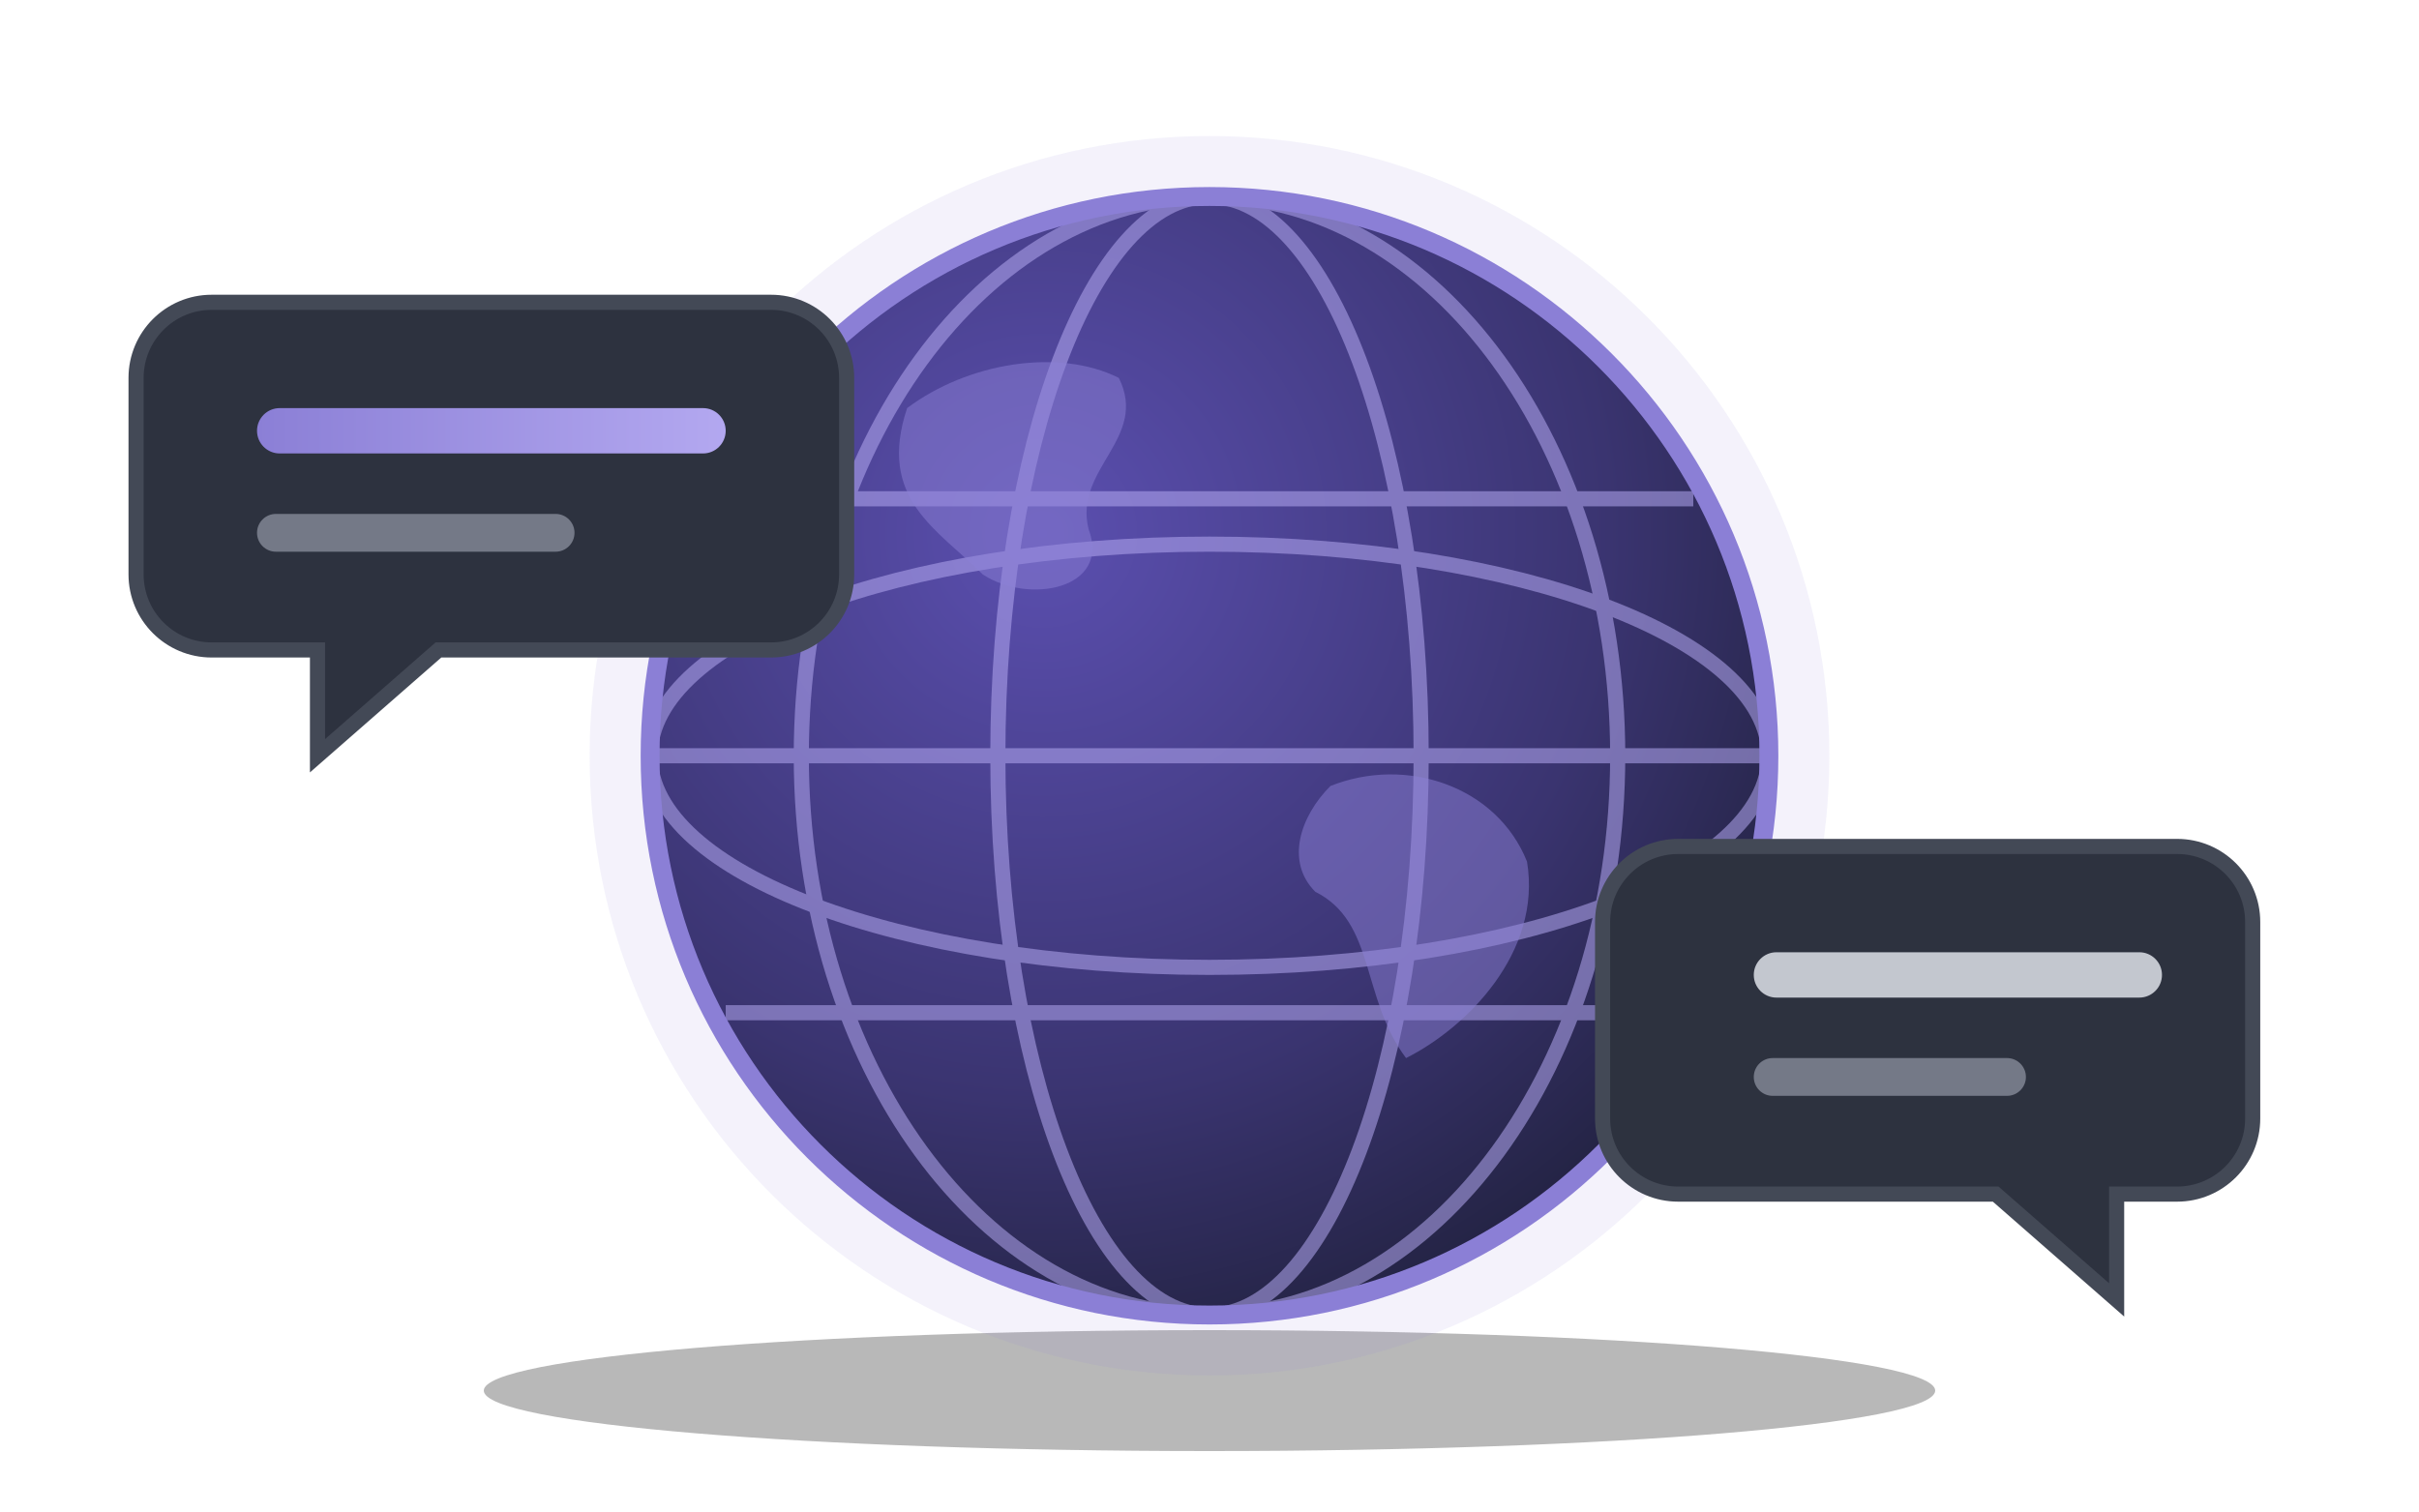
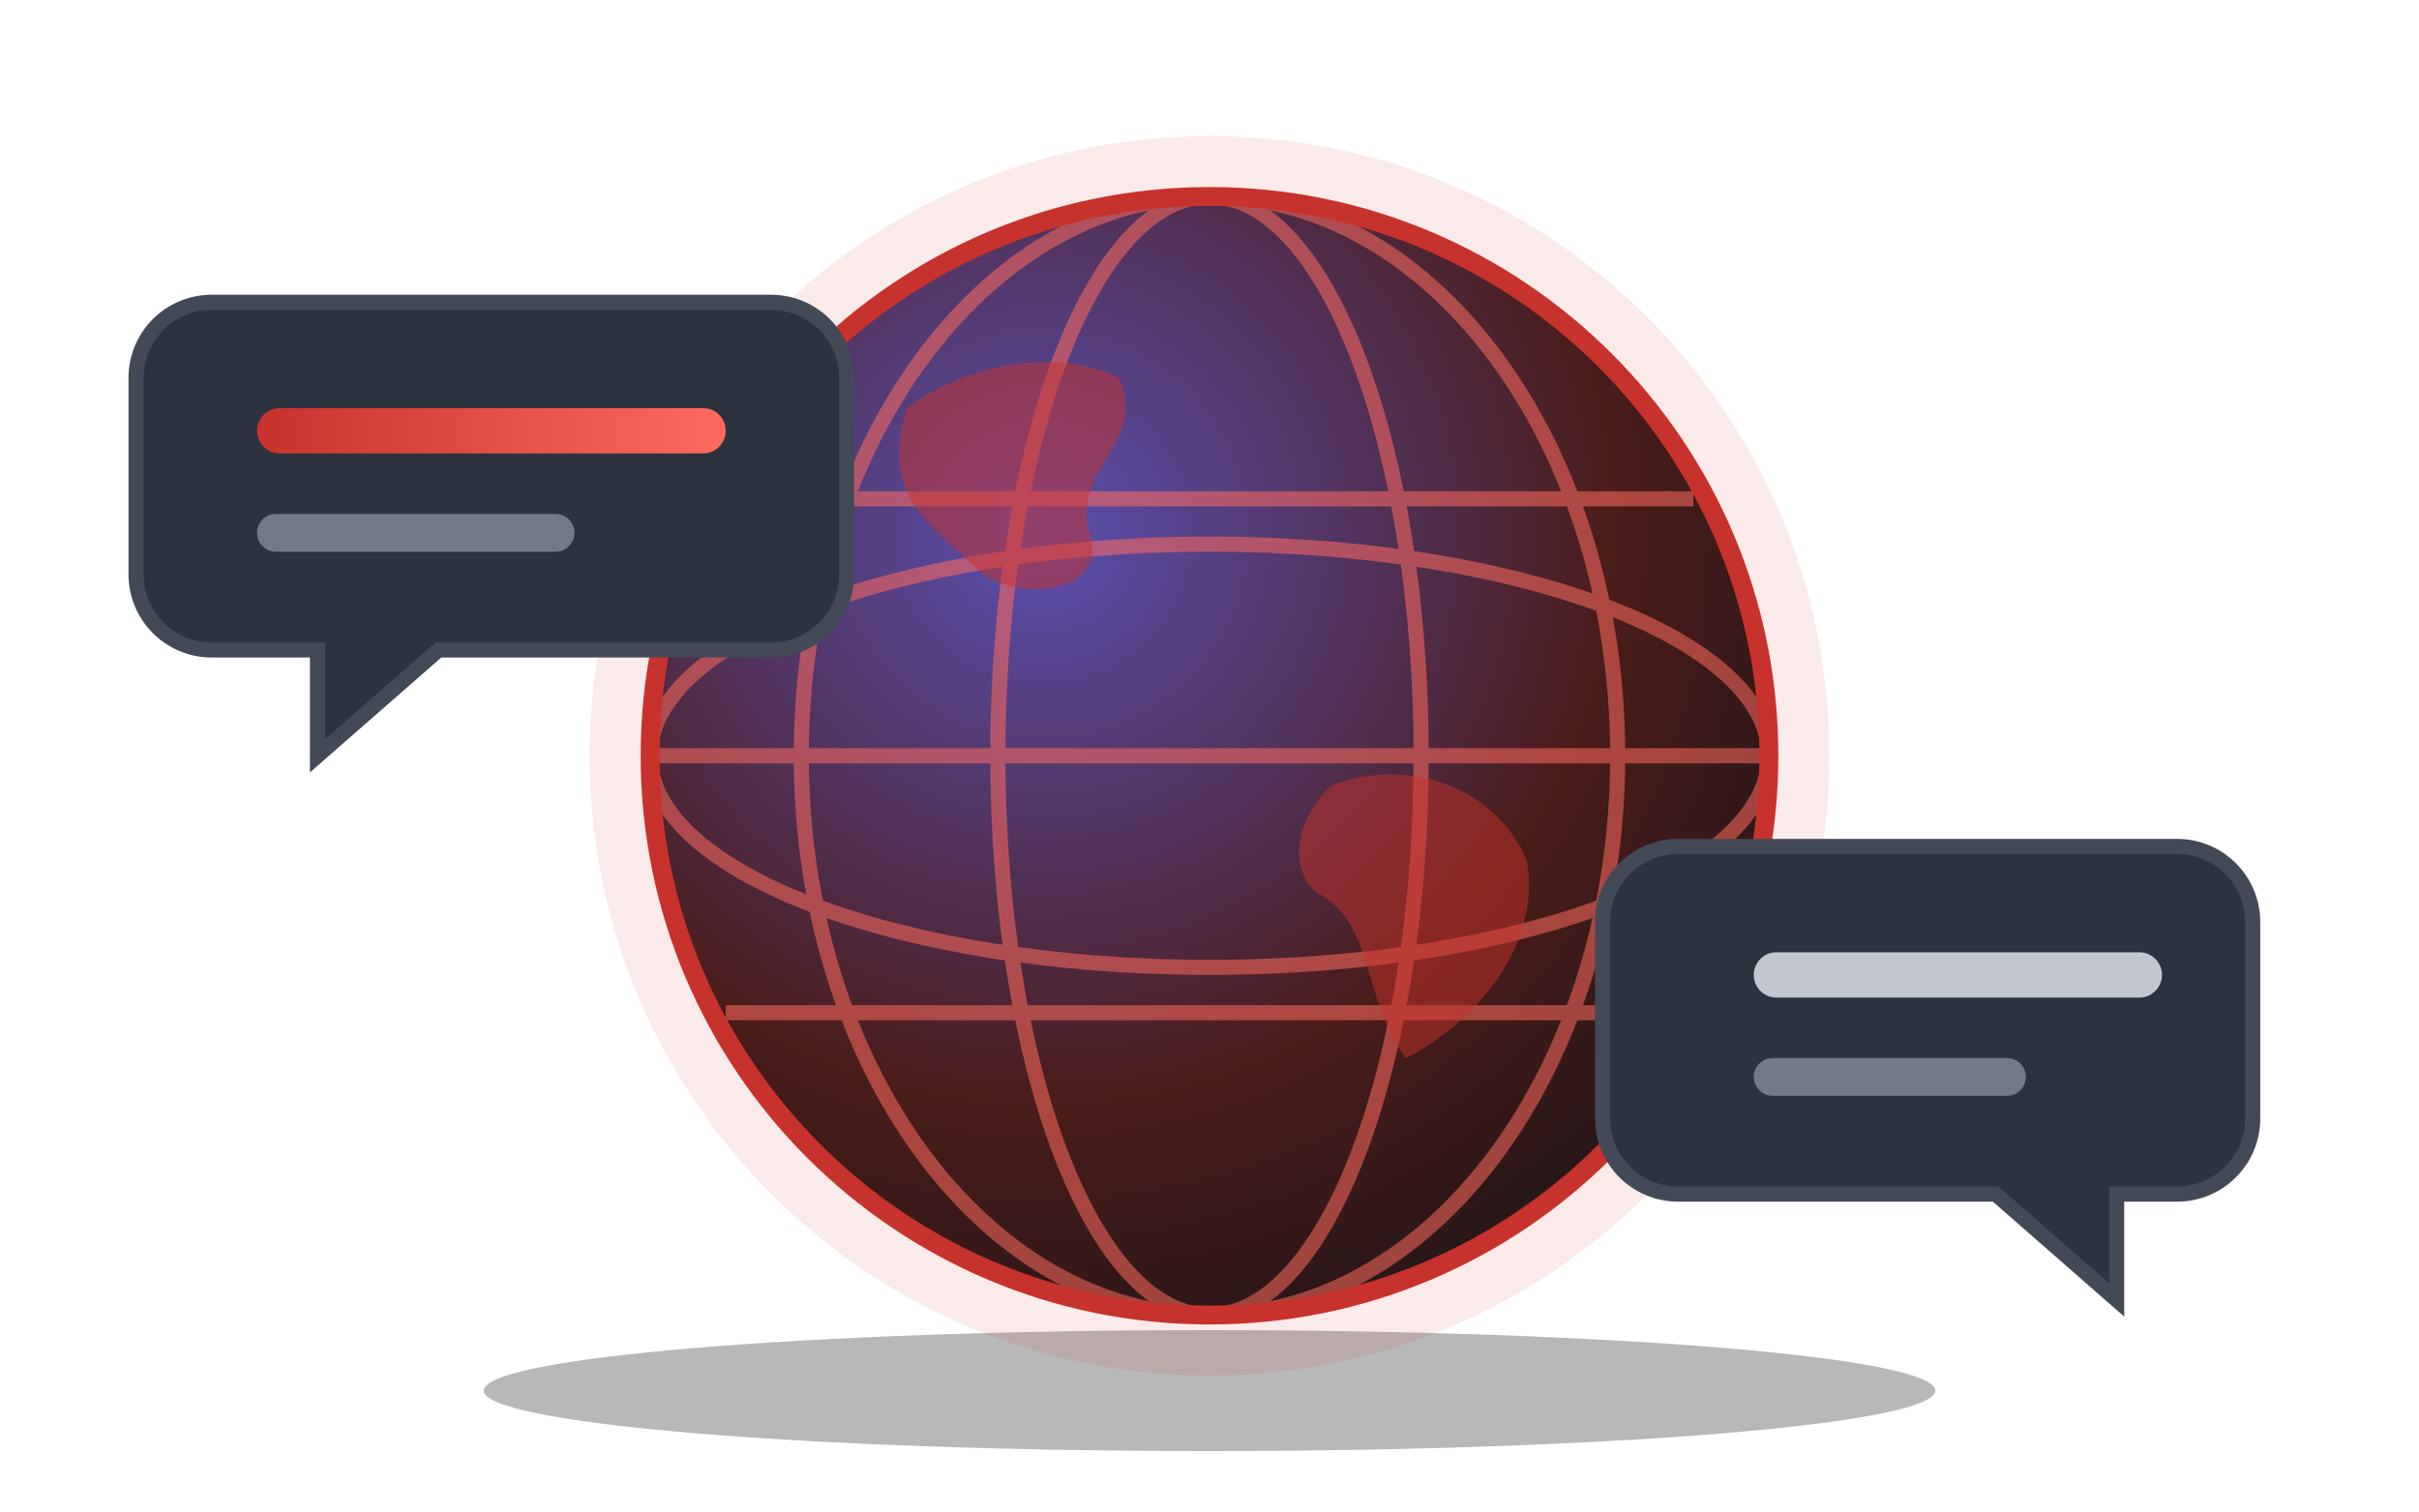
<svg xmlns="http://www.w3.org/2000/svg" viewBox="0 0 320 200" width="320" height="200">
  <defs>
    <radialGradient id="sphere" cx="0.35" cy="0.3" r="0.85">
      <stop offset="0" stop-color="#5b4fb0" />
-       <stop offset="0.6" stop-color="#3a3470" />
-       <stop offset="1" stop-color="#1b1d33" />
+       <stop offset="0.6" stop-color="#4a1c1a" />
+       <stop offset="1" stop-color="#1a1416" />
    </radialGradient>
    <linearGradient id="accent" x1="0" y1="0" x2="1" y2="0">
-       <stop offset="0" stop-color="#8b7fd6" />
-       <stop offset="1" stop-color="#b3a8f0" />
+       <stop offset="0" stop-color="#c8322c" />
+       <stop offset="1" stop-color="#ff6a5f" />
    </linearGradient>
    <clipPath id="ball">
      <circle cx="160" cy="100" r="74" />
    </clipPath>
  </defs>
  <ellipse cx="160" cy="184" rx="96" ry="8" fill="#000" opacity="0.28" />
-   <circle cx="160" cy="100" r="82" fill="#8b7fd6" opacity="0.1" />
+   <circle cx="160" cy="100" r="82" fill="#c8322c" opacity="0.1" />
  <circle cx="160" cy="100" r="74" fill="url(#sphere)" />
-   <g clip-path="url(#ball)" fill="none" stroke="#b3a8f0" stroke-width="2" opacity="0.55">
+   <g clip-path="url(#ball)" fill="none" stroke="#ff6a5f" stroke-width="2" opacity="0.55">
    <ellipse cx="160" cy="100" rx="74" ry="28" />
    <ellipse cx="160" cy="100" rx="28" ry="74" />
    <ellipse cx="160" cy="100" rx="54" ry="74" />
    <path d="M86 100h148M96 66h128M96 134h128" />
  </g>
-   <circle cx="160" cy="100" r="74" fill="none" stroke="#8b7fd6" stroke-width="2.5" />
-   <path d="M120 54c8-6 20-8 28-4 4 8-6 12-4 20 3 8-8 10-14 6-6-6-14-10-10-22z" fill="#8b7fd6" opacity="0.5" clip-path="url(#ball)" />
-   <path d="M176 104c10-4 22 0 26 10 2 12-8 22-16 26-6-8-4-18-12-22-4-4-2-10 2-14z" fill="#8b7fd6" opacity="0.5" clip-path="url(#ball)" />
+   <circle cx="160" cy="100" r="74" fill="none" stroke="#c8322c" stroke-width="2.5" />
+   <path d="M120 54c8-6 20-8 28-4 4 8-6 12-4 20 3 8-8 10-14 6-6-6-14-10-10-22z" fill="#c8322c" opacity="0.5" clip-path="url(#ball)" />
+   <path d="M176 104c10-4 22 0 26 10 2 12-8 22-16 26-6-8-4-18-12-22-4-4-2-10 2-14z" fill="#c8322c" opacity="0.5" clip-path="url(#ball)" />
  <g>
    <path d="M28 40h74a10 10 0 0 1 10 10v26a10 10 0 0 1-10 10H58l-16 14v-14h-14a10 10 0 0 1-10-10V50a10 10 0 0 1 10-10z" fill="#2d323f" stroke="#434956" stroke-width="2" />
    <rect x="34" y="54" width="62" height="6" rx="3" fill="url(#accent)" />
    <rect x="34" y="68" width="42" height="5" rx="2.5" fill="#a3a8b7" opacity="0.6" />
  </g>
  <g>
    <path d="M222 112h66a10 10 0 0 1 10 10v26a10 10 0 0 1-10 10h-8v14l-16-14h-42a10 10 0 0 1-10-10v-26a10 10 0 0 1 10-10z" fill="#2d323f" stroke="#434956" stroke-width="2" />
    <rect x="232" y="126" width="54" height="6" rx="3" fill="#e9ecf3" opacity="0.8" />
    <rect x="232" y="140" width="36" height="5" rx="2.5" fill="#a3a8b7" opacity="0.6" />
  </g>
</svg>
